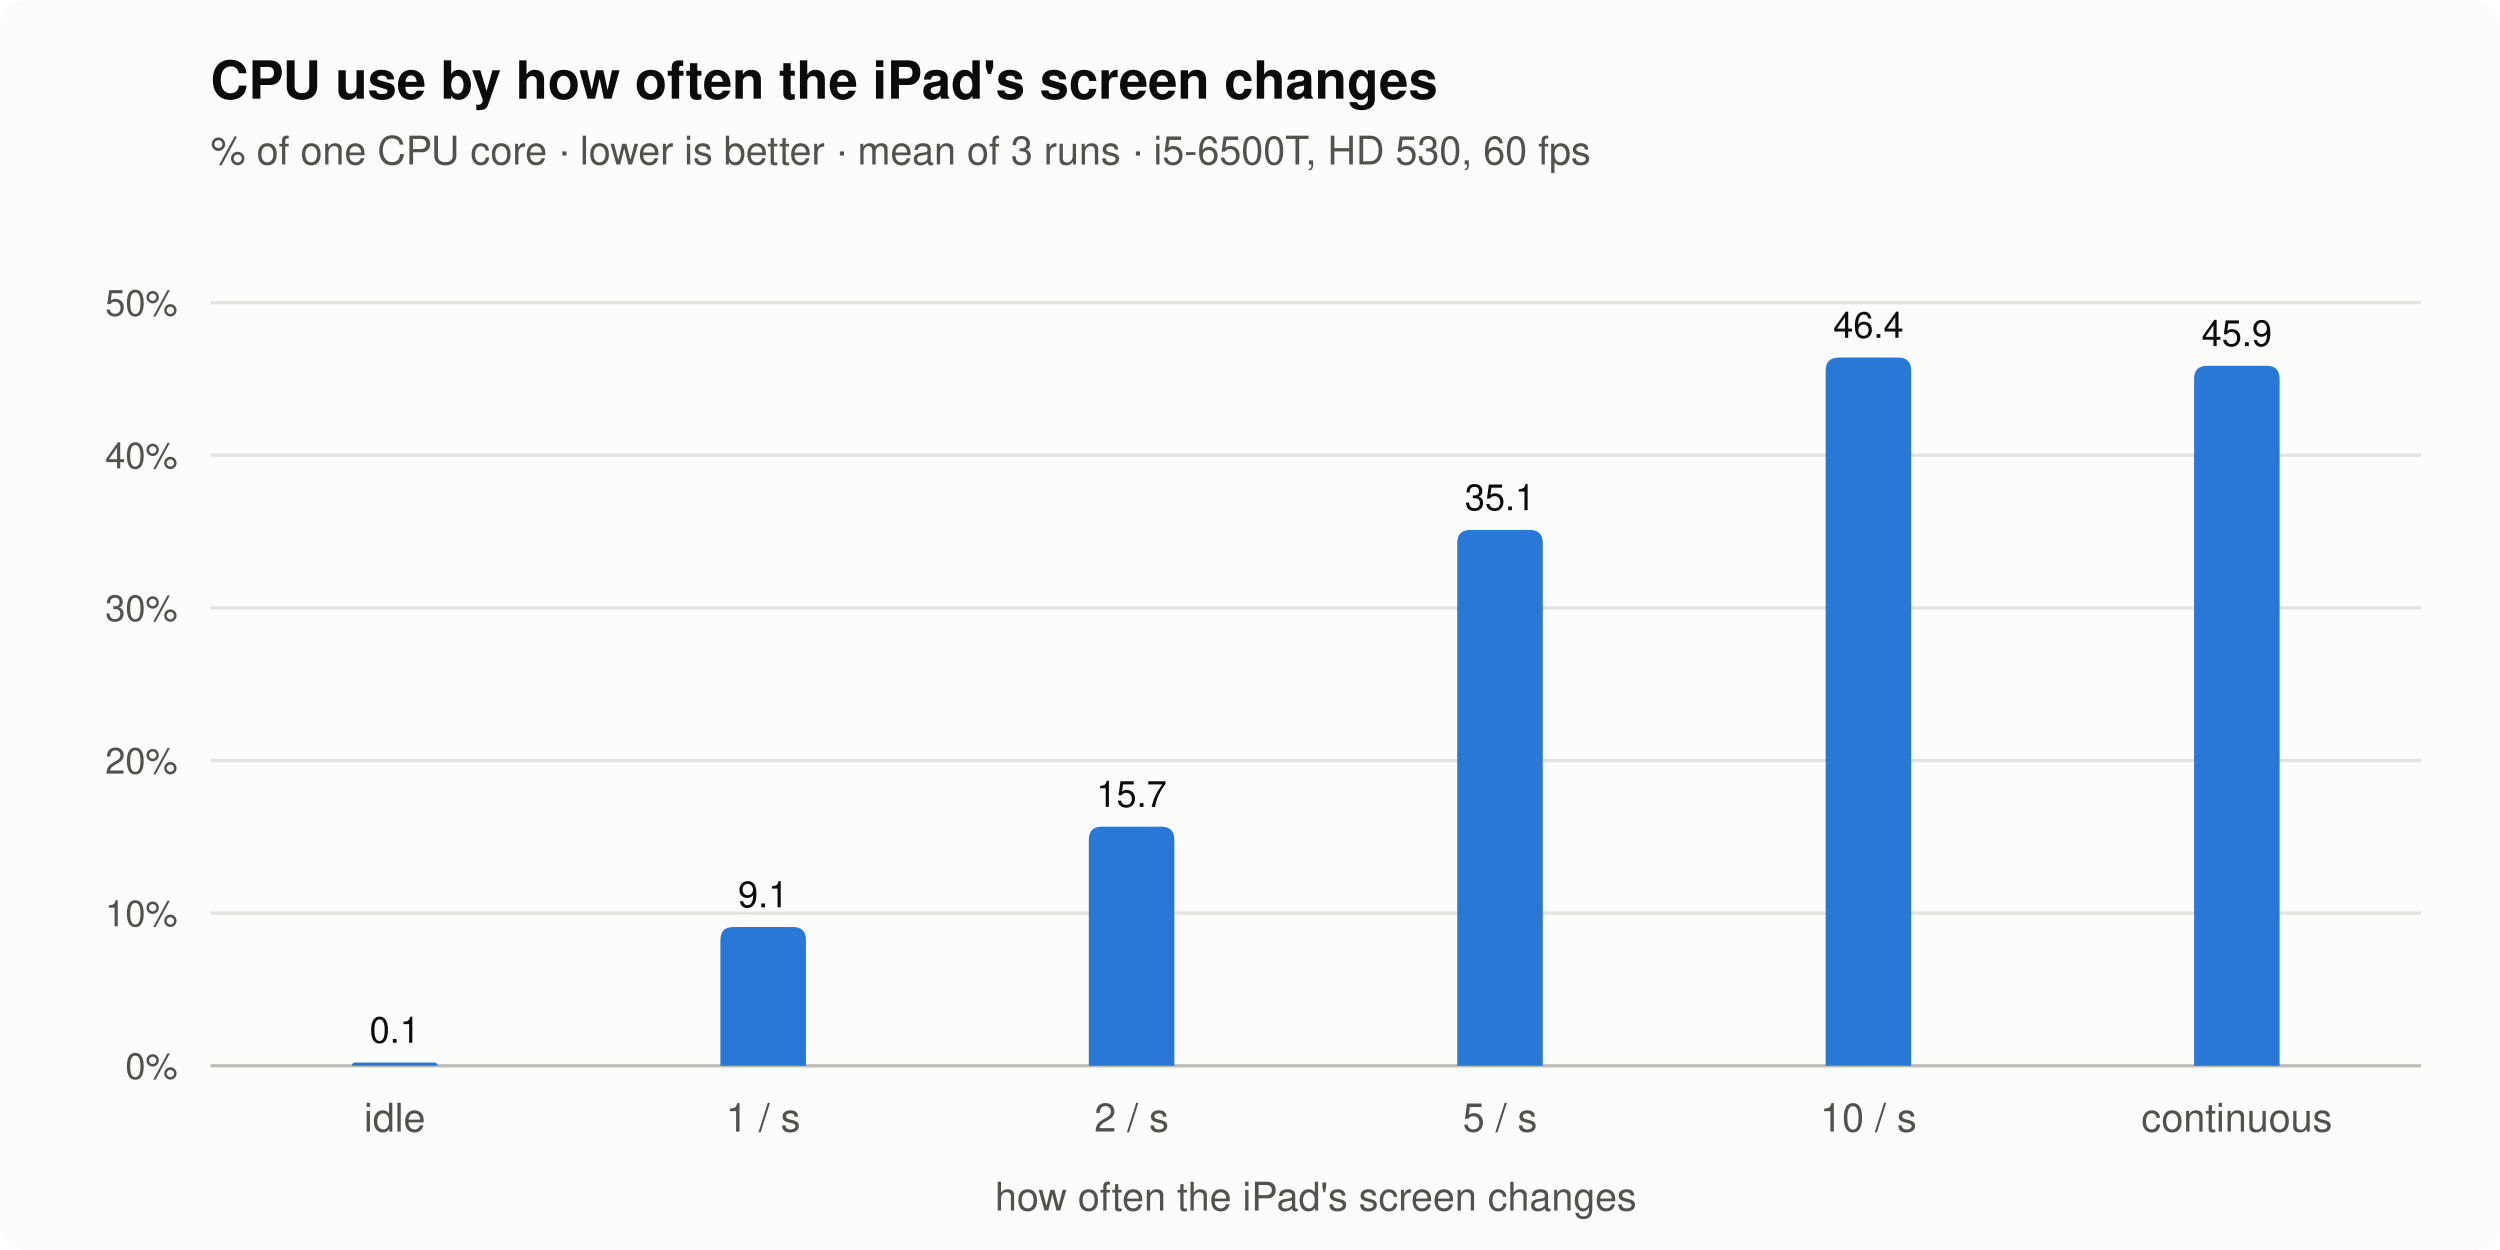
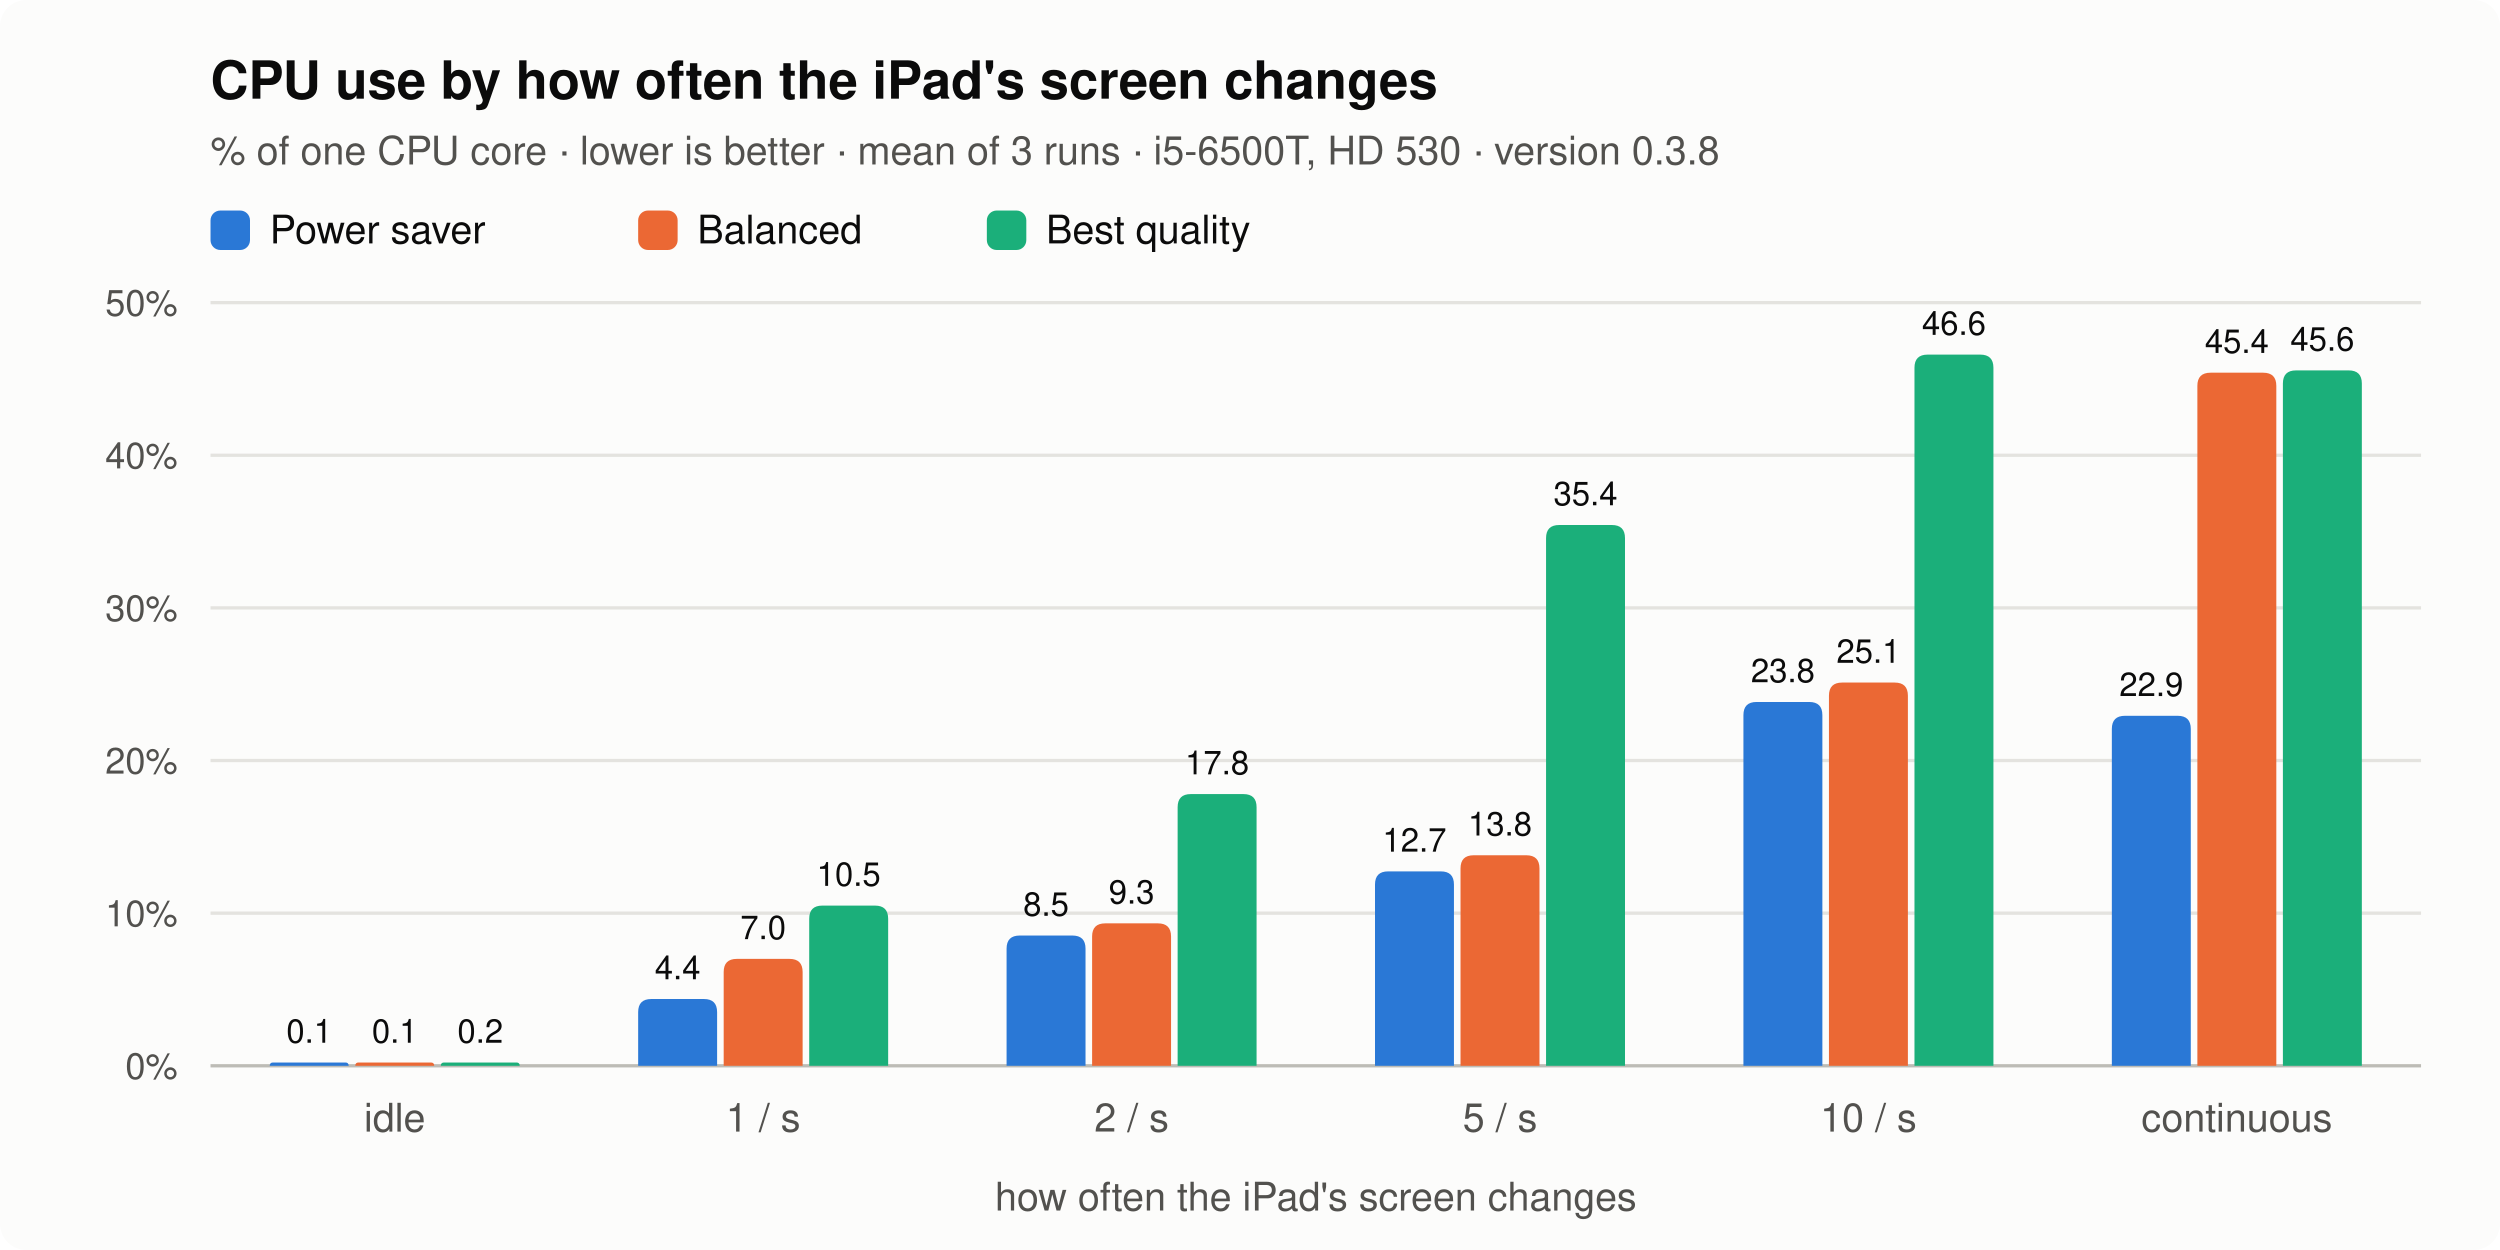
<svg xmlns="http://www.w3.org/2000/svg" width="760" height="380" viewBox="0 0 760 380" role="img" aria-labelledby="t d">
  <rect width="760" height="380" rx="8" fill="#fcfcfb" />
  <text x="64" y="30" font-family="-apple-system,BlinkMacSystemFont,'Segoe UI',Helvetica,Arial,sans-serif" font-size="16" font-weight="600" fill="#0b0b0b">CPU use by how often the iPad's screen changes</text>
-   <text x="64" y="50" font-family="-apple-system,BlinkMacSystemFont,'Segoe UI',Helvetica,Arial,sans-serif" font-size="12" fill="#52514e">% of one CPU core · lower is better · mean of 3 runs · i5-6500T, HD 530, 60 fps</text>
+   <text x="64" y="50" font-family="-apple-system,BlinkMacSystemFont,'Segoe UI',Helvetica,Arial,sans-serif" font-size="12" fill="#52514e">% of one CPU core · lower is better · mean of 3 runs · i5-6500T, HD 530 · version 0.3.8</text>
+   <rect x="64" y="64" width="12" height="12" rx="3" fill="#2a78d6" />
+   <text x="82" y="74" font-family="-apple-system,BlinkMacSystemFont,'Segoe UI',Helvetica,Arial,sans-serif" font-size="12" fill="#0b0b0b">Power saver</text>
+   <rect x="194" y="64" width="12" height="12" rx="3" fill="#eb6834" />
+   <text x="212" y="74" font-family="-apple-system,BlinkMacSystemFont,'Segoe UI',Helvetica,Arial,sans-serif" font-size="12" fill="#0b0b0b">Balanced</text>
+   <rect x="300" y="64" width="12" height="12" rx="3" fill="#1baf7a" />
+   <text x="318" y="74" font-family="-apple-system,BlinkMacSystemFont,'Segoe UI',Helvetica,Arial,sans-serif" font-size="12" fill="#0b0b0b">Best quality</text>
  <line x1="64" y1="324.0" x2="736" y2="324.0" stroke="#bdbcb6" stroke-width="1" />
  <text x="54" y="328.0" font-family="-apple-system,BlinkMacSystemFont,'Segoe UI',Helvetica,Arial,sans-serif" font-size="11" text-anchor="end" fill="#52514e">0%</text>
  <line x1="64" y1="277.6" x2="736" y2="277.6" stroke="#e4e3df" stroke-width="1" />
  <text x="54" y="281.6" font-family="-apple-system,BlinkMacSystemFont,'Segoe UI',Helvetica,Arial,sans-serif" font-size="11" text-anchor="end" fill="#52514e">10%</text>
  <line x1="64" y1="231.2" x2="736" y2="231.2" stroke="#e4e3df" stroke-width="1" />
  <text x="54" y="235.2" font-family="-apple-system,BlinkMacSystemFont,'Segoe UI',Helvetica,Arial,sans-serif" font-size="11" text-anchor="end" fill="#52514e">20%</text>
  <line x1="64" y1="184.8" x2="736" y2="184.8" stroke="#e4e3df" stroke-width="1" />
  <text x="54" y="188.8" font-family="-apple-system,BlinkMacSystemFont,'Segoe UI',Helvetica,Arial,sans-serif" font-size="11" text-anchor="end" fill="#52514e">30%</text>
  <line x1="64" y1="138.4" x2="736" y2="138.4" stroke="#e4e3df" stroke-width="1" />
  <text x="54" y="142.4" font-family="-apple-system,BlinkMacSystemFont,'Segoe UI',Helvetica,Arial,sans-serif" font-size="11" text-anchor="end" fill="#52514e">40%</text>
  <line x1="64" y1="92.0" x2="736" y2="92.0" stroke="#e4e3df" stroke-width="1" />
  <text x="54" y="96.0" font-family="-apple-system,BlinkMacSystemFont,'Segoe UI',Helvetica,Arial,sans-serif" font-size="11" text-anchor="end" fill="#52514e">50%</text>
-   <path d="M107.0,324.0 V324.0 Q107.0,323.0 108.0,323.0 H132.0 Q133.0,323.0 133.0,324.0 V324.0 Z" fill="#2a78d6" />
-   <text x="120.0" y="317.0" font-family="-apple-system,BlinkMacSystemFont,'Segoe UI',Helvetica,Arial,sans-serif" font-size="11" text-anchor="middle" fill="#0b0b0b">0.1</text>
+   <path d="M82.0,324.0 V324.0 Q82.0,323.0 83.0,323.0 H105.0 Q106.0,323.0 106.0,324.0 V324.0 Z" fill="#2a78d6" />
+   <text x="94.0" y="317.0" font-family="-apple-system,BlinkMacSystemFont,'Segoe UI',Helvetica,Arial,sans-serif" font-size="10" text-anchor="middle" fill="#0b0b0b">0.1</text>
+   <path d="M108.0,324.0 V324.0 Q108.0,323.0 109.0,323.0 H131.0 Q132.0,323.0 132.0,324.0 V324.0 Z" fill="#eb6834" />
+   <text x="120.0" y="317.0" font-family="-apple-system,BlinkMacSystemFont,'Segoe UI',Helvetica,Arial,sans-serif" font-size="10" text-anchor="middle" fill="#0b0b0b">0.1</text>
+   <path d="M134.0,324.0 V324.0 Q134.0,323.0 135.0,323.0 H157.0 Q158.0,323.0 158.0,324.0 V324.0 Z" fill="#1baf7a" />
+   <text x="146.0" y="317.0" font-family="-apple-system,BlinkMacSystemFont,'Segoe UI',Helvetica,Arial,sans-serif" font-size="10" text-anchor="middle" fill="#0b0b0b">0.2</text>
  <text x="120.0" y="344.0" font-family="-apple-system,BlinkMacSystemFont,'Segoe UI',Helvetica,Arial,sans-serif" font-size="12" text-anchor="middle" fill="#52514e">idle</text>
-   <path d="M219.0,324.0 V285.8 Q219.0,281.8 223.0,281.8 H241.0 Q245.0,281.8 245.0,285.8 V324.0 Z" fill="#2a78d6" />
-   <text x="232.0" y="275.8" font-family="-apple-system,BlinkMacSystemFont,'Segoe UI',Helvetica,Arial,sans-serif" font-size="11" text-anchor="middle" fill="#0b0b0b">9.1</text>
+   <path d="M194.0,324.0 V307.7 Q194.0,303.7 198.0,303.7 H214.0 Q218.0,303.7 218.0,307.7 V324.0 Z" fill="#2a78d6" />
+   <text x="206.0" y="297.7" font-family="-apple-system,BlinkMacSystemFont,'Segoe UI',Helvetica,Arial,sans-serif" font-size="10" text-anchor="middle" fill="#0b0b0b">4.4</text>
+   <path d="M220.0,324.0 V295.5 Q220.0,291.5 224.0,291.5 H240.0 Q244.0,291.5 244.0,295.5 V324.0 Z" fill="#eb6834" />
+   <text x="232.0" y="285.5" font-family="-apple-system,BlinkMacSystemFont,'Segoe UI',Helvetica,Arial,sans-serif" font-size="10" text-anchor="middle" fill="#0b0b0b">7.0</text>
+   <path d="M246.0,324.0 V279.3 Q246.0,275.3 250.0,275.3 H266.0 Q270.0,275.3 270.0,279.3 V324.0 Z" fill="#1baf7a" />
+   <text x="258.0" y="269.3" font-family="-apple-system,BlinkMacSystemFont,'Segoe UI',Helvetica,Arial,sans-serif" font-size="10" text-anchor="middle" fill="#0b0b0b">10.5</text>
  <text x="232.0" y="344.0" font-family="-apple-system,BlinkMacSystemFont,'Segoe UI',Helvetica,Arial,sans-serif" font-size="12" text-anchor="middle" fill="#52514e">1 / s</text>
-   <path d="M331.0,324.0 V255.3 Q331.0,251.3 335.0,251.3 H353.0 Q357.0,251.3 357.0,255.3 V324.0 Z" fill="#2a78d6" />
-   <text x="344.0" y="245.3" font-family="-apple-system,BlinkMacSystemFont,'Segoe UI',Helvetica,Arial,sans-serif" font-size="11" text-anchor="middle" fill="#0b0b0b">15.7</text>
+   <path d="M306.0,324.0 V288.4 Q306.0,284.4 310.0,284.4 H326.0 Q330.0,284.4 330.0,288.4 V324.0 Z" fill="#2a78d6" />
+   <text x="318.0" y="278.4" font-family="-apple-system,BlinkMacSystemFont,'Segoe UI',Helvetica,Arial,sans-serif" font-size="10" text-anchor="middle" fill="#0b0b0b">8.5</text>
+   <path d="M332.0,324.0 V284.7 Q332.0,280.7 336.0,280.7 H352.0 Q356.0,280.7 356.0,284.7 V324.0 Z" fill="#eb6834" />
+   <text x="344.0" y="274.7" font-family="-apple-system,BlinkMacSystemFont,'Segoe UI',Helvetica,Arial,sans-serif" font-size="10" text-anchor="middle" fill="#0b0b0b">9.3</text>
+   <path d="M358.0,324.0 V245.4 Q358.0,241.4 362.0,241.4 H378.0 Q382.0,241.4 382.0,245.4 V324.0 Z" fill="#1baf7a" />
+   <text x="370.0" y="235.4" font-family="-apple-system,BlinkMacSystemFont,'Segoe UI',Helvetica,Arial,sans-serif" font-size="10" text-anchor="middle" fill="#0b0b0b">17.8</text>
  <text x="344.0" y="344.0" font-family="-apple-system,BlinkMacSystemFont,'Segoe UI',Helvetica,Arial,sans-serif" font-size="12" text-anchor="middle" fill="#52514e">2 / s</text>
-   <path d="M443.0,324.0 V165.1 Q443.0,161.1 447.0,161.1 H465.0 Q469.0,161.1 469.0,165.1 V324.0 Z" fill="#2a78d6" />
-   <text x="456.0" y="155.1" font-family="-apple-system,BlinkMacSystemFont,'Segoe UI',Helvetica,Arial,sans-serif" font-size="11" text-anchor="middle" fill="#0b0b0b">35.1</text>
+   <path d="M418.0,324.0 V268.9 Q418.0,264.9 422.0,264.9 H438.0 Q442.0,264.9 442.0,268.9 V324.0 Z" fill="#2a78d6" />
+   <text x="430.0" y="258.9" font-family="-apple-system,BlinkMacSystemFont,'Segoe UI',Helvetica,Arial,sans-serif" font-size="10" text-anchor="middle" fill="#0b0b0b">12.7</text>
+   <path d="M444.0,324.0 V264.0 Q444.0,260.0 448.0,260.0 H464.0 Q468.0,260.0 468.0,264.0 V324.0 Z" fill="#eb6834" />
+   <text x="456.0" y="254.0" font-family="-apple-system,BlinkMacSystemFont,'Segoe UI',Helvetica,Arial,sans-serif" font-size="10" text-anchor="middle" fill="#0b0b0b">13.8</text>
+   <path d="M470.0,324.0 V163.6 Q470.0,159.6 474.0,159.6 H490.0 Q494.0,159.6 494.0,163.6 V324.0 Z" fill="#1baf7a" />
+   <text x="482.0" y="153.6" font-family="-apple-system,BlinkMacSystemFont,'Segoe UI',Helvetica,Arial,sans-serif" font-size="10" text-anchor="middle" fill="#0b0b0b">35.4</text>
  <text x="456.0" y="344.0" font-family="-apple-system,BlinkMacSystemFont,'Segoe UI',Helvetica,Arial,sans-serif" font-size="12" text-anchor="middle" fill="#52514e">5 / s</text>
-   <path d="M555.0,324.0 V112.7 Q555.0,108.7 559.0,108.7 H577.0 Q581.0,108.7 581.0,112.7 V324.0 Z" fill="#2a78d6" />
-   <text x="568.0" y="102.7" font-family="-apple-system,BlinkMacSystemFont,'Segoe UI',Helvetica,Arial,sans-serif" font-size="11" text-anchor="middle" fill="#0b0b0b">46.4</text>
+   <path d="M530.0,324.0 V217.4 Q530.0,213.4 534.0,213.4 H550.0 Q554.0,213.4 554.0,217.4 V324.0 Z" fill="#2a78d6" />
+   <text x="542.0" y="207.4" font-family="-apple-system,BlinkMacSystemFont,'Segoe UI',Helvetica,Arial,sans-serif" font-size="10" text-anchor="middle" fill="#0b0b0b">23.8</text>
+   <path d="M556.0,324.0 V211.5 Q556.0,207.5 560.0,207.5 H576.0 Q580.0,207.5 580.0,211.5 V324.0 Z" fill="#eb6834" />
+   <text x="568.0" y="201.5" font-family="-apple-system,BlinkMacSystemFont,'Segoe UI',Helvetica,Arial,sans-serif" font-size="10" text-anchor="middle" fill="#0b0b0b">25.1</text>
+   <path d="M582.0,324.0 V111.8 Q582.0,107.8 586.0,107.8 H602.0 Q606.0,107.8 606.0,111.8 V324.0 Z" fill="#1baf7a" />
+   <text x="594.0" y="101.8" font-family="-apple-system,BlinkMacSystemFont,'Segoe UI',Helvetica,Arial,sans-serif" font-size="10" text-anchor="middle" fill="#0b0b0b">46.6</text>
  <text x="568.0" y="344.0" font-family="-apple-system,BlinkMacSystemFont,'Segoe UI',Helvetica,Arial,sans-serif" font-size="12" text-anchor="middle" fill="#52514e">10 / s</text>
-   <path d="M667.0,324.0 V115.2 Q667.0,111.2 671.0,111.2 H689.0 Q693.0,111.2 693.0,115.2 V324.0 Z" fill="#2a78d6" />
-   <text x="680.0" y="105.2" font-family="-apple-system,BlinkMacSystemFont,'Segoe UI',Helvetica,Arial,sans-serif" font-size="11" text-anchor="middle" fill="#0b0b0b">45.9</text>
+   <path d="M642.0,324.0 V221.6 Q642.0,217.6 646.0,217.6 H662.0 Q666.0,217.6 666.0,221.6 V324.0 Z" fill="#2a78d6" />
+   <text x="654.0" y="211.6" font-family="-apple-system,BlinkMacSystemFont,'Segoe UI',Helvetica,Arial,sans-serif" font-size="10" text-anchor="middle" fill="#0b0b0b">22.9</text>
+   <path d="M668.0,324.0 V117.3 Q668.0,113.3 672.0,113.3 H688.0 Q692.0,113.3 692.0,117.3 V324.0 Z" fill="#eb6834" />
+   <text x="680.0" y="107.3" font-family="-apple-system,BlinkMacSystemFont,'Segoe UI',Helvetica,Arial,sans-serif" font-size="10" text-anchor="middle" fill="#0b0b0b">45.4</text>
+   <path d="M694.0,324.0 V116.6 Q694.0,112.6 698.0,112.6 H714.0 Q718.0,112.6 718.0,116.6 V324.0 Z" fill="#1baf7a" />
+   <text x="706.0" y="106.6" font-family="-apple-system,BlinkMacSystemFont,'Segoe UI',Helvetica,Arial,sans-serif" font-size="10" text-anchor="middle" fill="#0b0b0b">45.6</text>
  <text x="680.0" y="344.0" font-family="-apple-system,BlinkMacSystemFont,'Segoe UI',Helvetica,Arial,sans-serif" font-size="12" text-anchor="middle" fill="#52514e">continuous</text>
  <text x="400.0" y="368" font-family="-apple-system,BlinkMacSystemFont,'Segoe UI',Helvetica,Arial,sans-serif" font-size="12" text-anchor="middle" fill="#52514e">how often the iPad's screen changes</text>
</svg>
